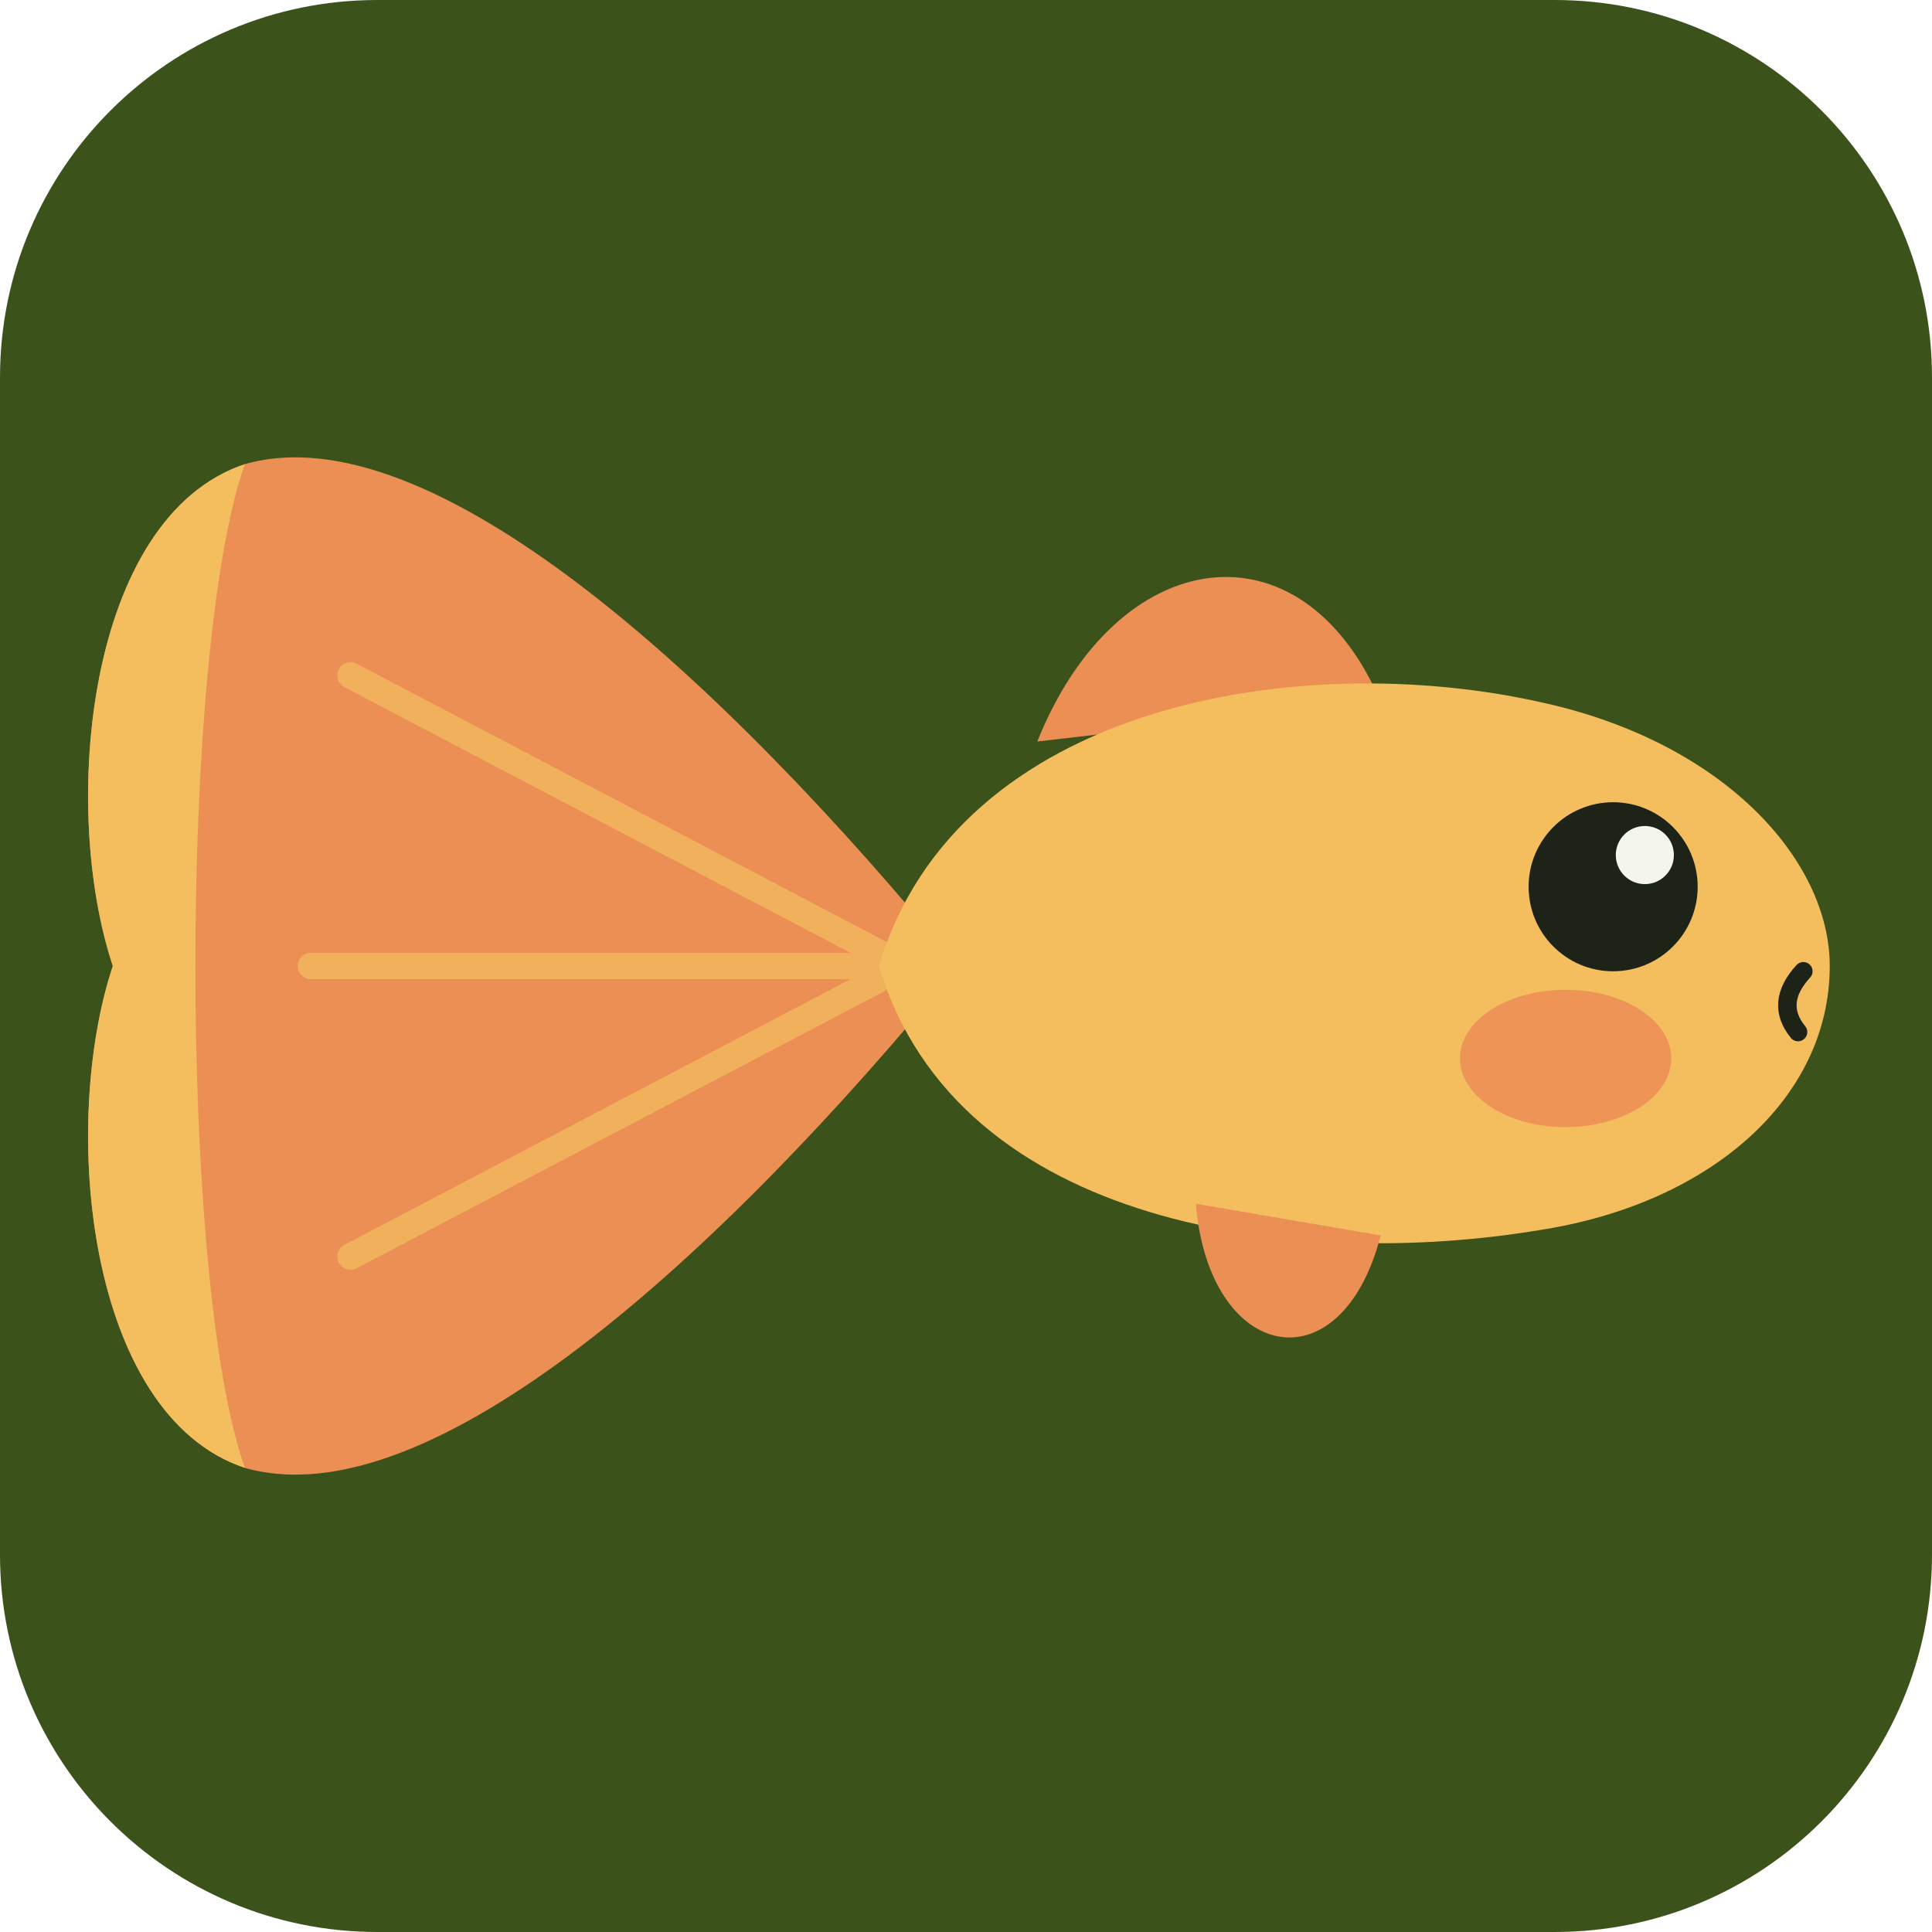
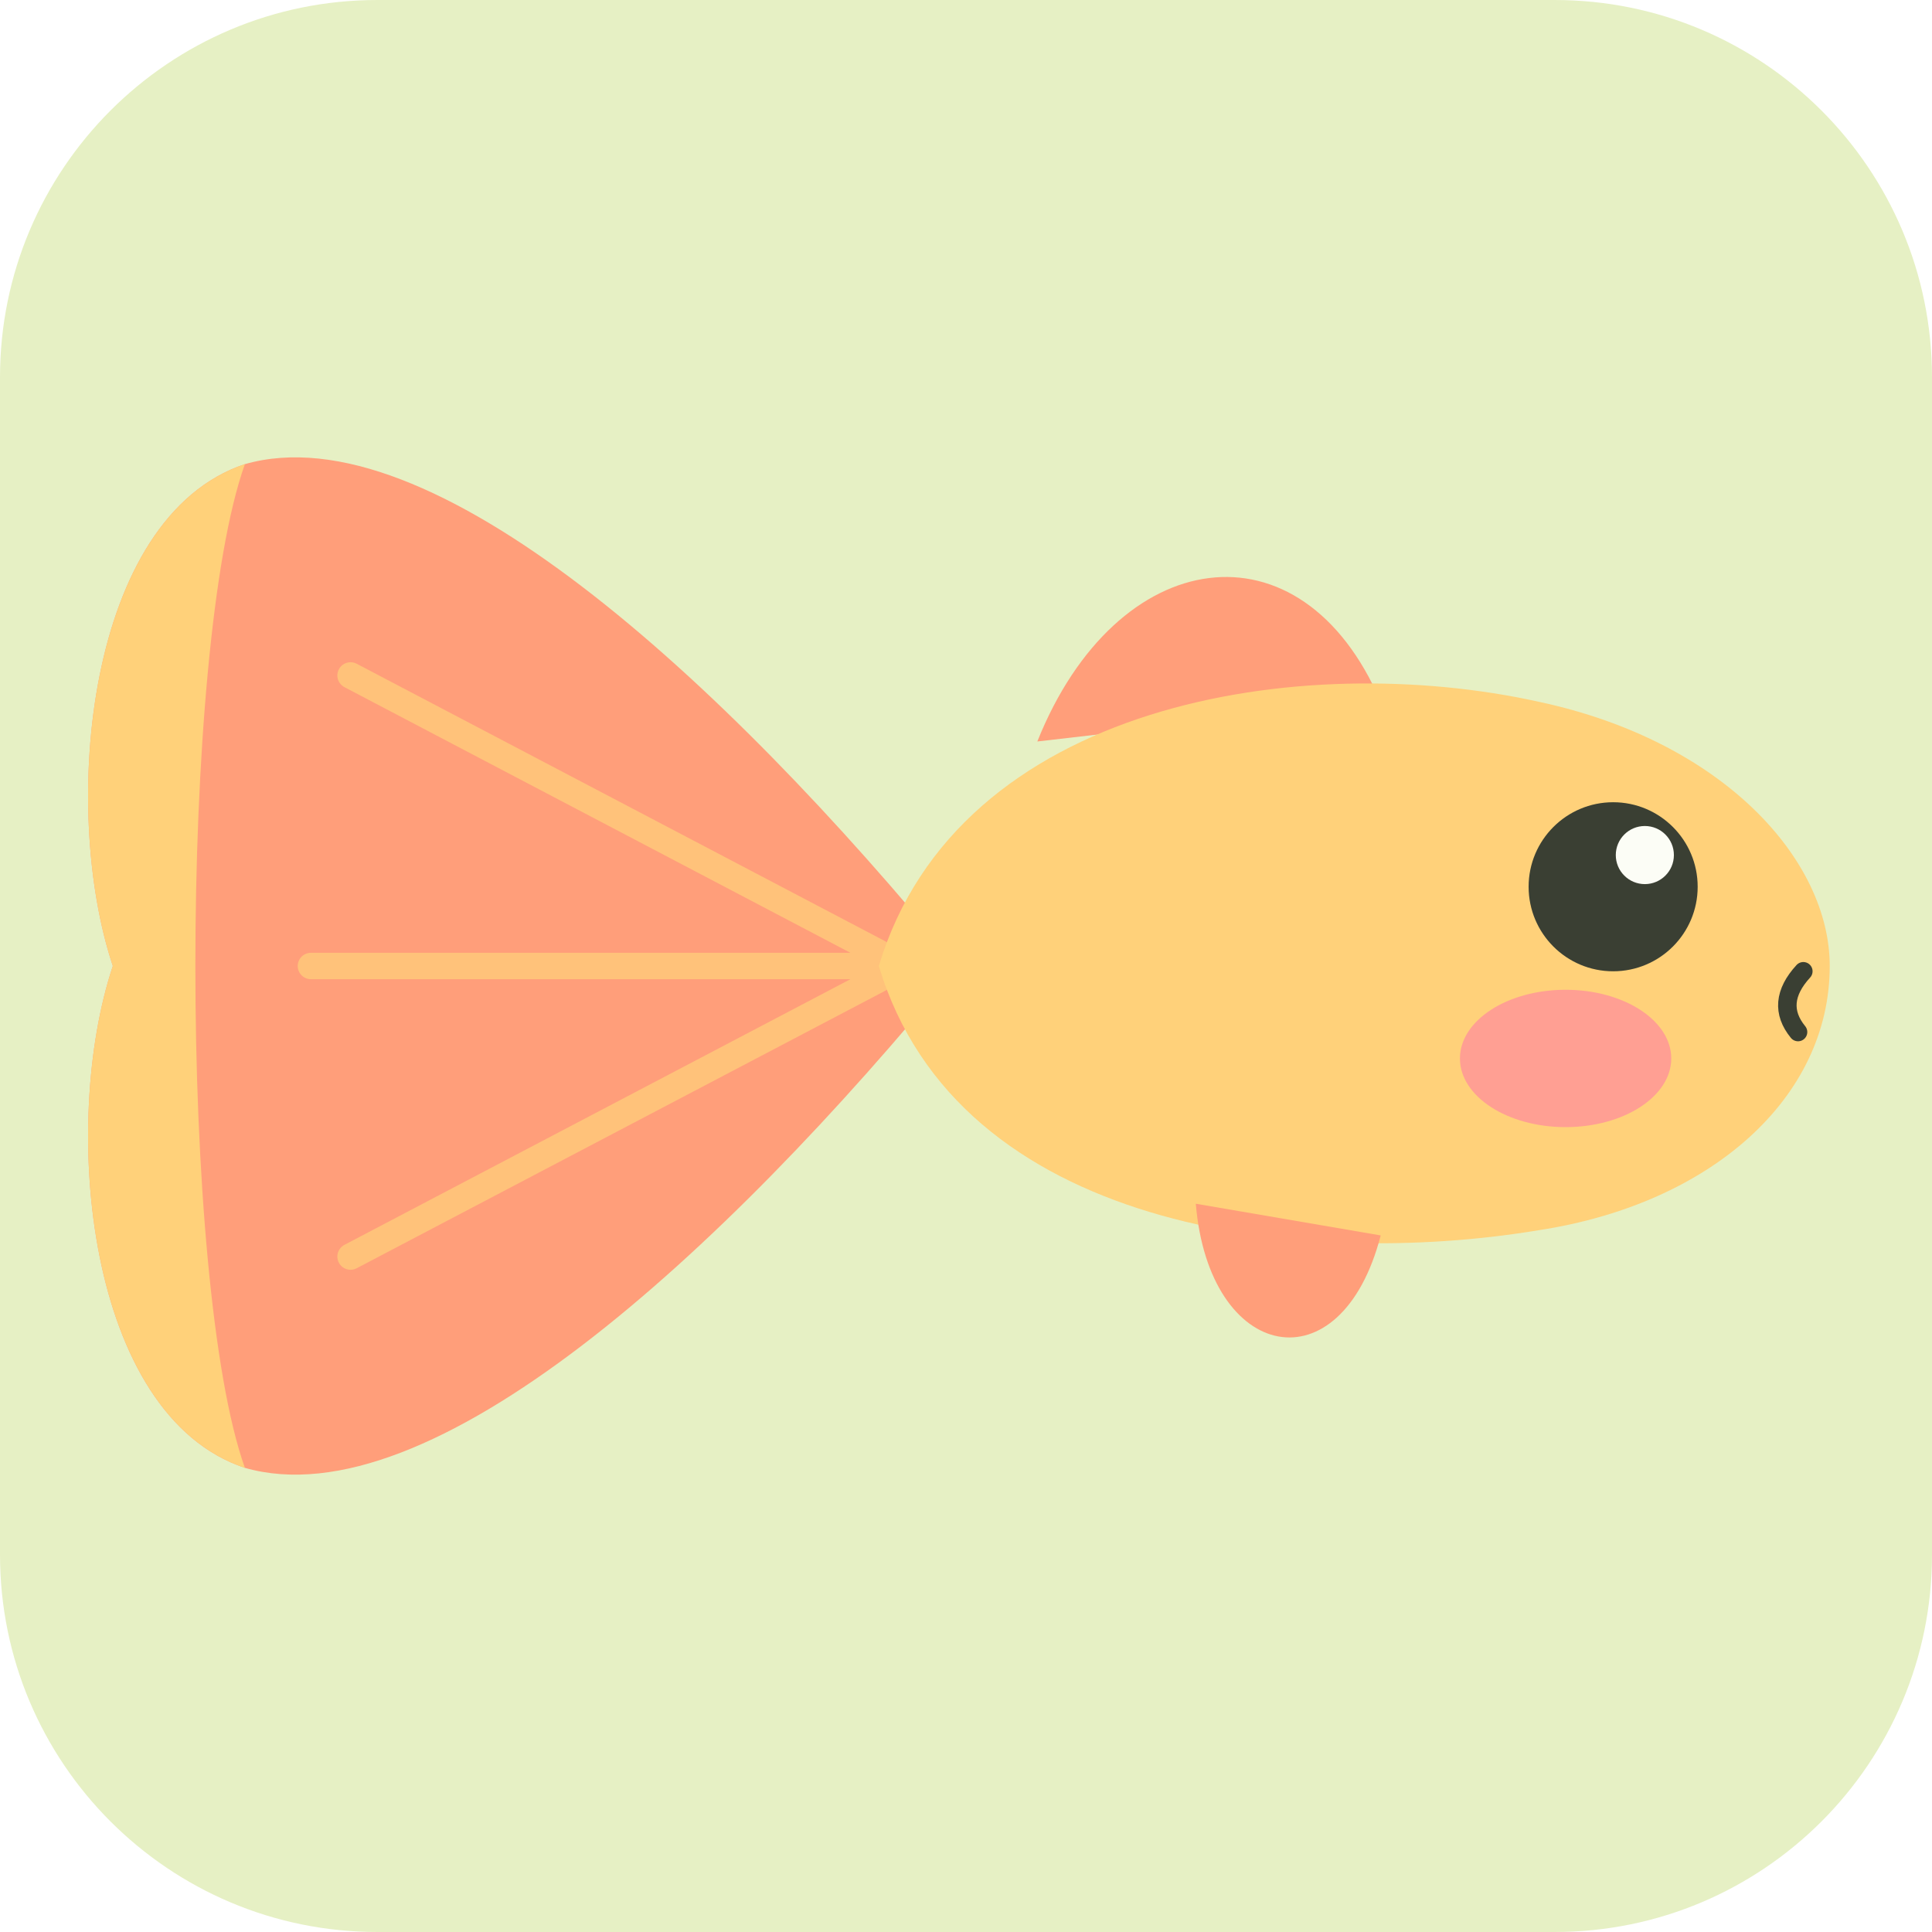
<svg xmlns="http://www.w3.org/2000/svg" viewBox="0 0 1024 1024">
-   <rect width="1024" height="1024" rx="200" fill="#3B531A" />
+   <rect width="1024" height="1024" rx="200" fill="#E6F0C4" />
  <g transform="translate(512 512) scale(1.4) translate(-473 -510)">
    <g>
-       <path d="M470 510 C380 400 270 300 200 320 C140 340 130 450 150 510 C130 570 140 680 200 700 C270 720 380 620 470 510 Z" fill="#EC8F55" />
-       <path d="M200 320 C140 340 130 450 150 510 C130 570 140 680 200 700 C175 630 175 390 200 320 Z" fill="#F4BE5E" />
-       <path d="M440 505 L240 400 M440 510 L225 510 M440 515 L240 620" stroke="#F4BE5E" stroke-width="10" stroke-linecap="round" opacity="0.7" />
-       <path d="M500 425 C530 350 600 340 630 410 Z" fill="#EC8F55" />
-       <path d="M440 510 C470 410 600 390 690 410 C760 425 800 470 800 510 C800 560 755 600 690 610 C600 625 470 610 440 510 Z" fill="#F4BE5E" />
-       <path d="M560 600 C565 660 615 670 630 612 Z" fill="#EC8F55" />
-       <ellipse cx="700" cy="545" rx="40" ry="26" fill="#EC8F55" opacity="0.9" />
-       <circle cx="718" cy="480" r="32" fill="#1E2318" />
-       <circle cx="730" cy="468" r="11" fill="#F4F5EC" />
-       <path d="M790 512 Q779 524 788 535" fill="none" stroke="#1E2318" stroke-width="7" stroke-linecap="round" />
+       <path d="M470 510 C380 400 270 300 200 320 C140 340 130 450 150 510 C130 570 140 680 200 700 C270 720 380 620 470 510 Z" fill="#FF9E7A" />
+       <path d="M200 320 C140 340 130 450 150 510 C130 570 140 680 200 700 C175 630 175 390 200 320 Z" fill="#FFD17A" />
+       <path d="M440 505 L240 400 M440 510 L225 510 M440 515 L240 620" stroke="#FFD17A" stroke-width="10" stroke-linecap="round" opacity="0.7" />
+       <path d="M500 425 C530 350 600 340 630 410 Z" fill="#FF9E7A" />
+       <path d="M440 510 C470 410 600 390 690 410 C760 425 800 470 800 510 C800 560 755 600 690 610 C600 625 470 610 440 510 Z" fill="#FFD17A" />
+       <path d="M560 600 C565 660 615 670 630 612 Z" fill="#FF9E7A" />
+       <ellipse cx="700" cy="545" rx="40" ry="26" fill="#FF9F93" />
+       <circle cx="718" cy="480" r="32" fill="#3A3F33" />
+       <circle cx="730" cy="468" r="11" fill="#FCFDF6" />
+       <path d="M790 512 Q779 524 788 535" fill="none" stroke="#3A3F33" stroke-width="7" stroke-linecap="round" />
    </g>
  </g>
</svg>
